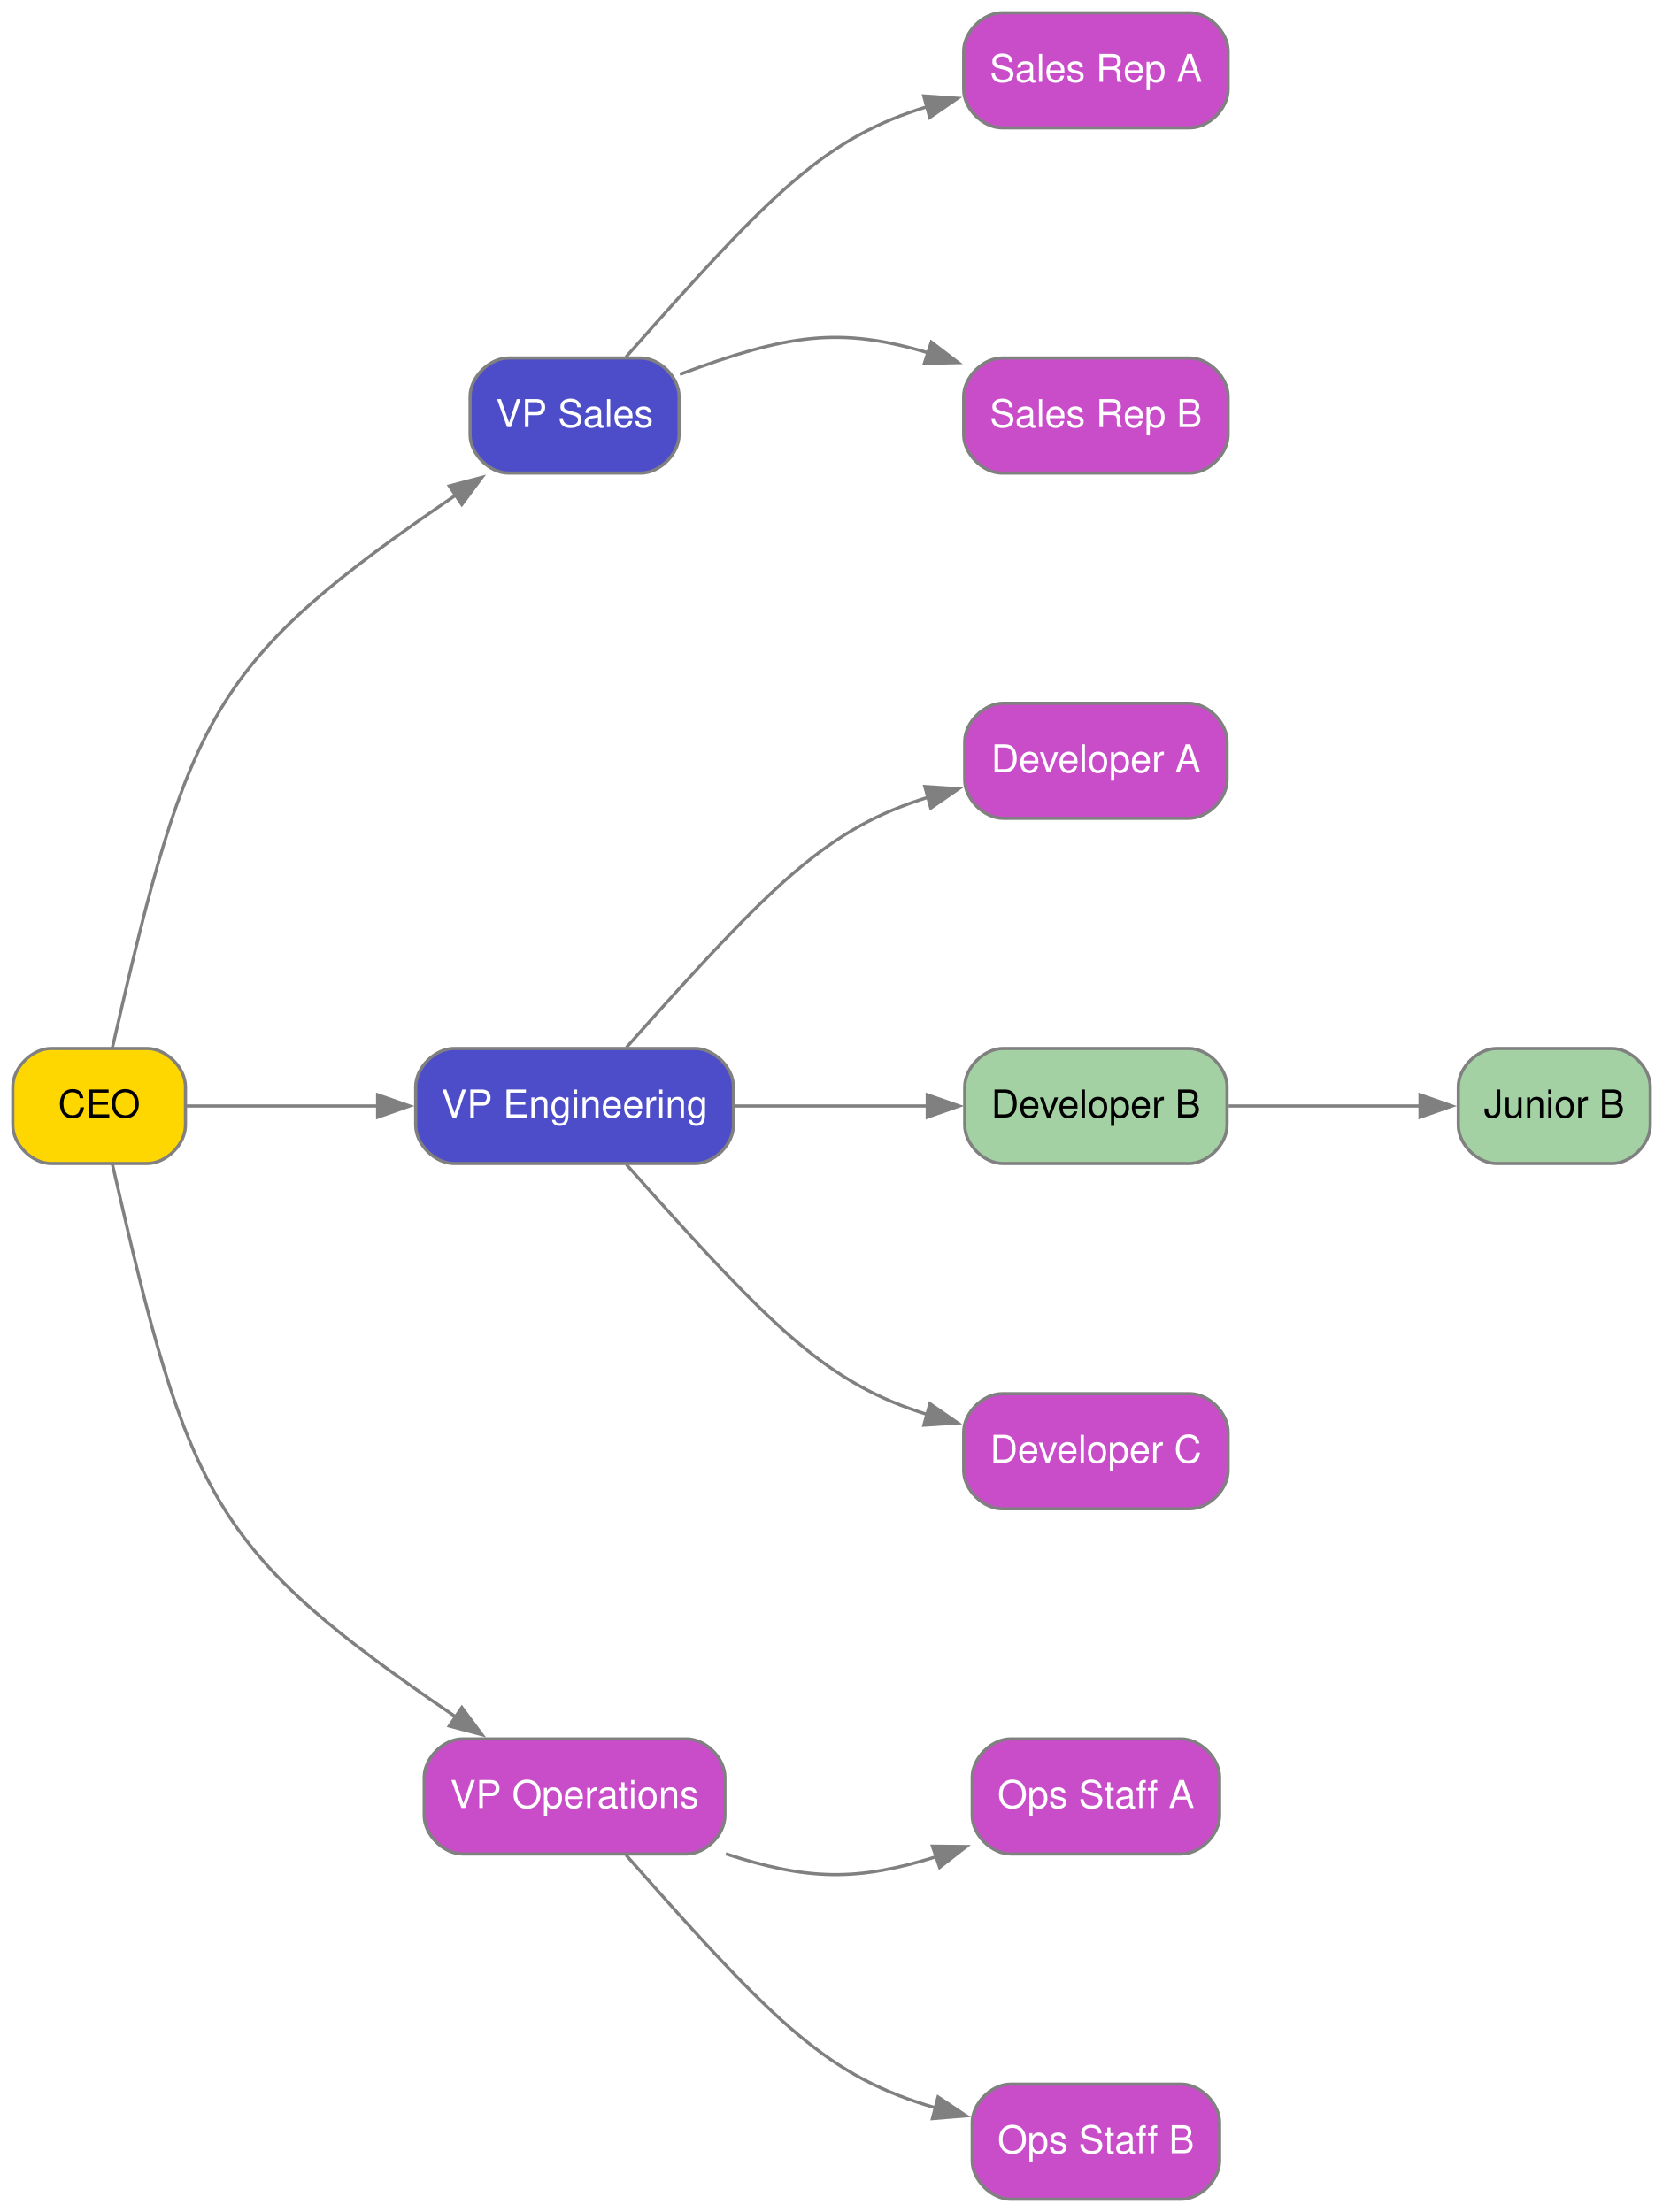
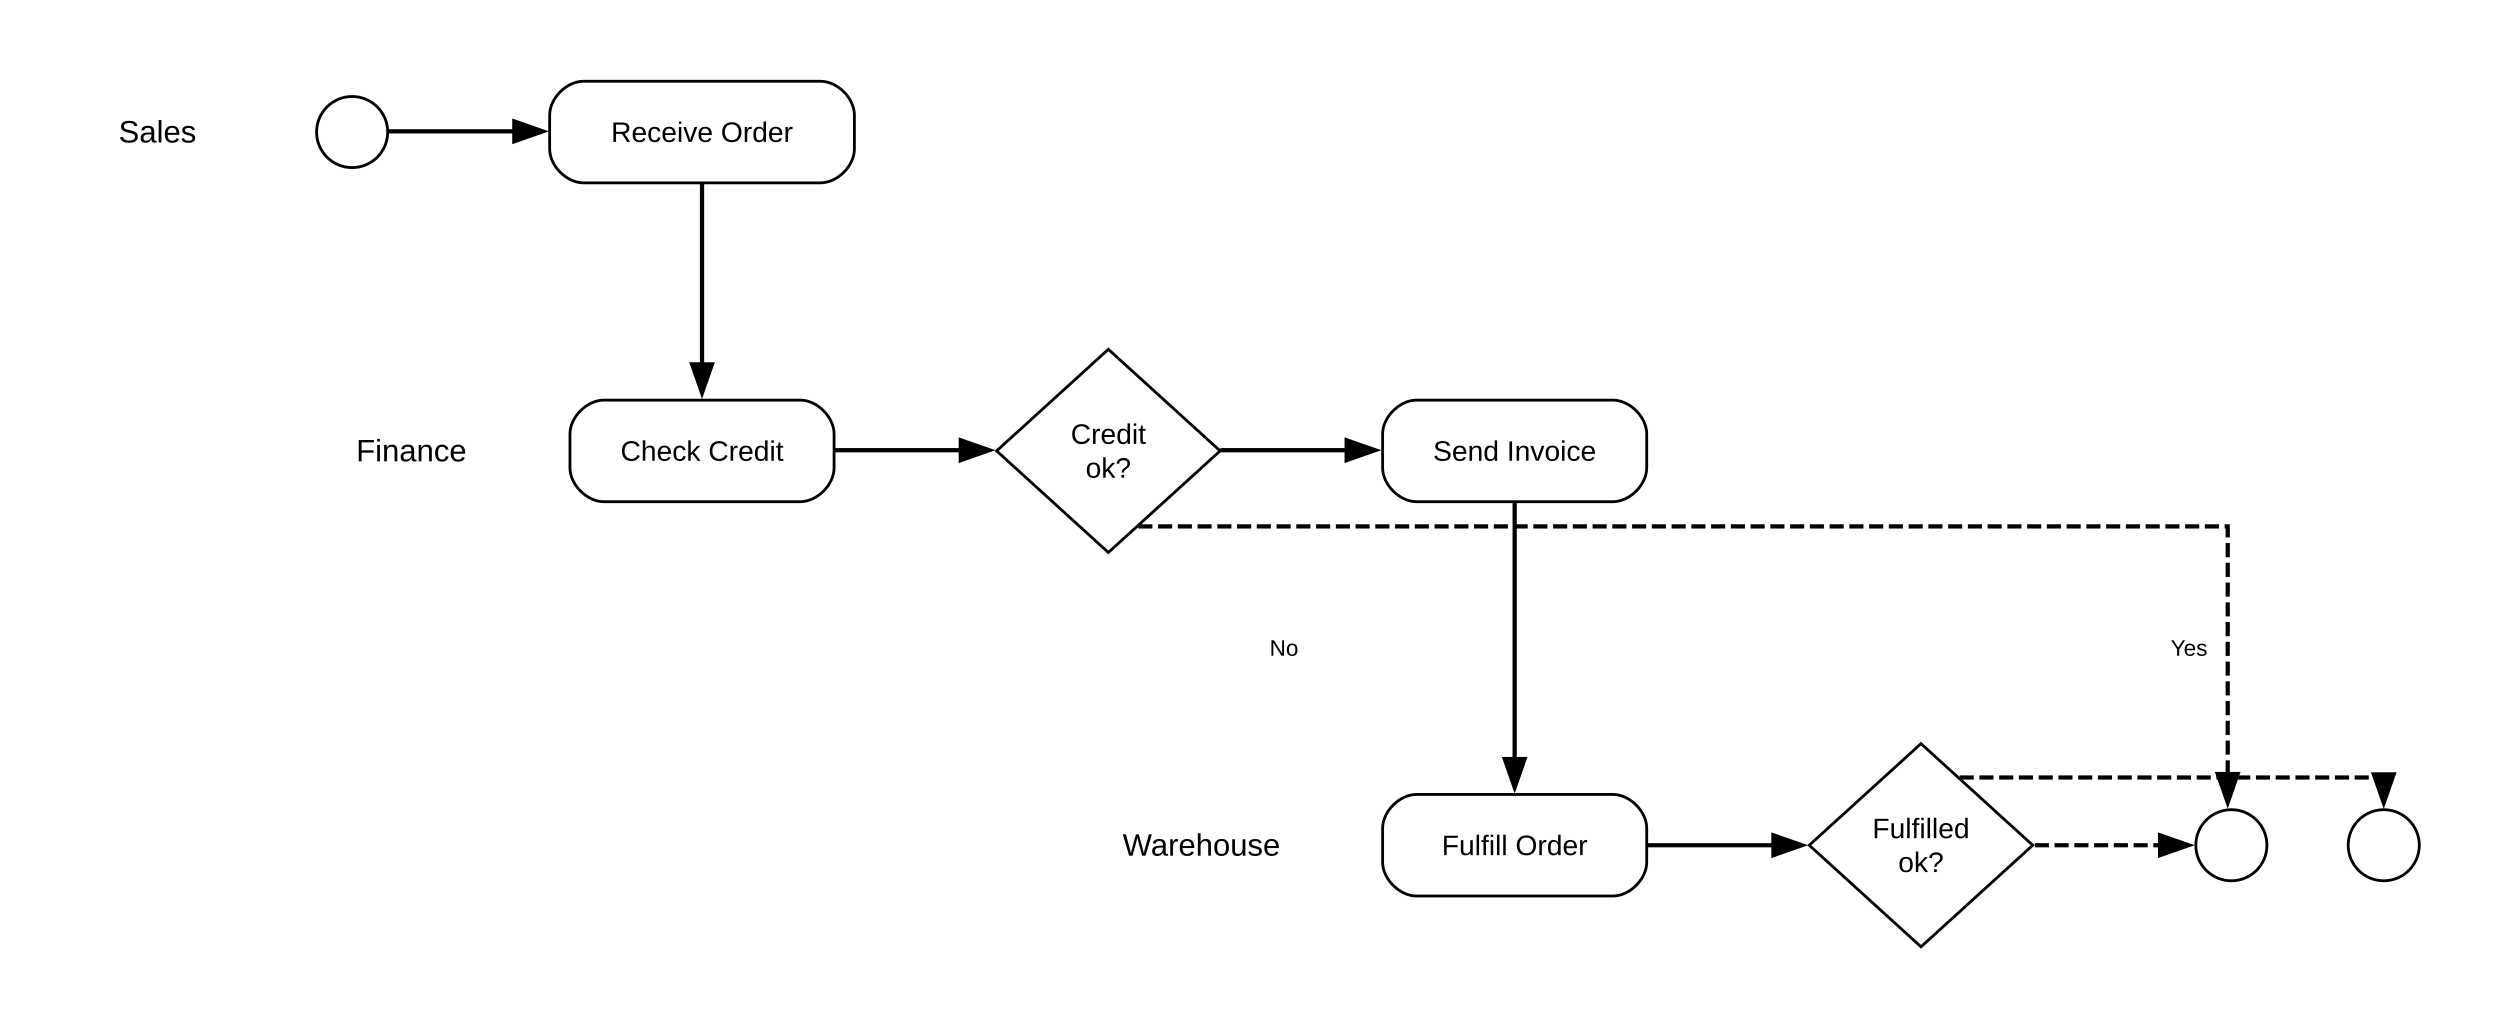
- <svg xmlns="http://www.w3.org/2000/svg" width="520pt" height="692pt" viewBox="0.00 0.00 520.00 692.00">
-   <g id="graph0" class="graph" transform="scale(1 1) rotate(0) translate(4 688)">
-     <polygon fill="white" stroke="none" points="-4,4 -4,-688 516.12,-688 516.12,4 -4,4" />
+ <svg xmlns="http://www.w3.org/2000/svg" width="886pt" height="364pt" viewBox="0.00 0.00 886.00 364.00">
+   <g id="graph0" class="graph" transform="scale(1 1) rotate(0) translate(28.8 335.55)">
+     <polygon fill="white" stroke="none" points="-28.8,28.8 -28.8,-335.55 857.4,-335.55 857.4,28.8 -28.8,28.8" />
    <g id="node1" class="node">
-       <path fill="#ffd700" stroke="#808080" d="M42,-360C42,-360 12,-360 12,-360 6,-360 0,-354 0,-348 0,-348 0,-336 0,-336 0,-330 6,-324 12,-324 12,-324 42,-324 42,-324 48,-324 54,-330 54,-336 54,-336 54,-348 54,-348 54,-354 48,-360 42,-360" />
-       <text xml:space="preserve" text-anchor="middle" x="27" y="-338.4" font-family="Helvetica,sans-Serif" font-size="12.00">CEO</text>
+       <text xml:space="preserve" text-anchor="middle" x="27" y="-285.05" font-family="Arial" font-size="11.00">Sales</text>
    </g>
    <g id="node2" class="node">
-       <path fill="#4d4dc9" stroke="#808080" d="M196.38,-576C196.38,-576 155.02,-576 155.02,-576 149.02,-576 143.02,-570 143.02,-564 143.02,-564 143.02,-552 143.02,-552 143.02,-546 149.02,-540 155.02,-540 155.02,-540 196.38,-540 196.38,-540 202.38,-540 208.38,-546 208.38,-552 208.38,-552 208.38,-564 208.38,-564 208.38,-570 202.38,-576 196.38,-576" />
-       <text xml:space="preserve" text-anchor="middle" x="175.7" y="-554.4" font-family="Helvetica,sans-Serif" font-size="12.00" fill="white">VP Sales</text>
+       <text xml:space="preserve" text-anchor="middle" x="117" y="-172.05" font-family="Arial" font-size="11.00">Finance</text>
+     </g>
+     <g id="node3" class="node">
+       <text xml:space="preserve" text-anchor="middle" x="397" y="-32.3" font-family="Arial" font-size="11.00">Warehouse</text>
+     </g>
+     <g id="node4" class="node">
+       <ellipse fill="none" stroke="black" cx="96" cy="-288.75" rx="12.6" ry="12.6" />
+     </g>
+     <g id="node5" class="node">
+       <path fill="white" stroke="black" d="M262,-306.75C262,-306.75 178,-306.75 178,-306.75 172,-306.75 166,-300.75 166,-294.75 166,-294.75 166,-282.75 166,-282.75 166,-276.75 172,-270.75 178,-270.75 178,-270.75 262,-270.75 262,-270.75 268,-270.75 274,-276.75 274,-282.75 274,-282.75 274,-294.75 274,-294.75 274,-300.75 268,-306.75 262,-306.75" />
+       <text xml:space="preserve" text-anchor="middle" x="220" y="-285.25" font-family="Arial" font-size="10.00">Receive Order</text>
    </g>
    <g id="edge1" class="edge">
-       <path fill="none" stroke="#808080" d="M31.13,-360.15C55.2,-465.35 62.12,-480.97 138.83,-533.31" />
-       <polygon fill="#808080" stroke="#808080" points="136.51,-535.97 146.76,-538.68 140.44,-530.17 136.51,-535.97" />
+       <path fill="none" stroke="black" stroke-width="1.5" d="M108.8,-289C108.8,-289 153.48,-289 153.48,-289" />
+       <polygon fill="black" stroke="black" stroke-width="1.5" points="153.48,-292.5 163.48,-289 153.48,-285.5 153.48,-292.5" />
    </g>
-     <g id="node3" class="node">
-       <path fill="#4d4dc9" stroke="#808080" d="M213.39,-360C213.39,-360 138,-360 138,-360 132,-360 126,-354 126,-348 126,-348 126,-336 126,-336 126,-330 132,-324 138,-324 138,-324 213.39,-324 213.39,-324 219.39,-324 225.39,-330 225.39,-336 225.39,-336 225.39,-348 225.39,-348 225.39,-354 219.39,-360 213.39,-360" />
-       <text xml:space="preserve" text-anchor="middle" x="175.7" y="-338.4" font-family="Helvetica,sans-Serif" font-size="12.00" fill="white">VP Engineering</text>
+     <g id="node9" class="node">
+       <path fill="white" stroke="black" d="M254.8,-193.75C254.8,-193.75 185.2,-193.75 185.2,-193.75 179.2,-193.75 173.2,-187.75 173.2,-181.75 173.2,-181.75 173.2,-169.75 173.2,-169.75 173.2,-163.75 179.2,-157.75 185.2,-157.75 185.2,-157.75 254.8,-157.75 254.8,-157.75 260.8,-157.75 266.8,-163.75 266.8,-169.75 266.8,-169.75 266.8,-181.75 266.8,-181.75 266.8,-187.75 260.8,-193.75 254.8,-193.75" />
+       <text xml:space="preserve" text-anchor="middle" x="220" y="-172.25" font-family="Arial" font-size="10.00">Check Credit</text>
+     </g>
+     <g id="edge7" class="edge">
+       <path fill="none" stroke="black" stroke-width="1.5" d="M220,-270.34C220,-270.34 220,-206.42 220,-206.42" />
+       <polygon fill="black" stroke="black" stroke-width="1.5" points="223.5,-206.42 220,-196.42 216.5,-206.42 223.5,-206.42" />
+     </g>
+     <g id="node6" class="node">
+ </g>
+     <g id="node7" class="node">
+ </g>
+     <g id="node8" class="node">
+ </g>
+     <g id="node10" class="node">
+       <polygon fill="none" stroke="black" points="364,-211.75 324.4,-175.75 364,-139.75 403.6,-175.75 364,-211.75" />
+       <text xml:space="preserve" text-anchor="middle" x="364" y="-178.25" font-family="Arial" font-size="10.00">Credit</text>
+       <text xml:space="preserve" text-anchor="middle" x="364" y="-166.25" font-family="Arial" font-size="10.00">ok?</text>
    </g>
    <g id="edge2" class="edge">
-       <path fill="none" stroke="#808080" d="M54.42,-342C70.11,-342 83.97,-342 114.2,-342" />
-       <polygon fill="#808080" stroke="#808080" points="114.1,-345.5 124.1,-342 114.1,-338.5 114.1,-345.5" />
+       <path fill="none" stroke="black" stroke-width="1.5" d="M267.15,-176C267.15,-176 311.71,-176 311.71,-176" />
+       <polygon fill="black" stroke="black" stroke-width="1.5" points="311.71,-179.5 321.71,-176 311.71,-172.5 311.71,-179.5" />
    </g>
-     <g id="node4" class="node">
-       <path fill="#c94dc9" stroke="#808080" d="M210.72,-144C210.72,-144 140.67,-144 140.67,-144 134.67,-144 128.67,-138 128.67,-132 128.67,-132 128.67,-120 128.67,-120 128.67,-114 134.67,-108 140.67,-108 140.67,-108 210.72,-108 210.72,-108 216.72,-108 222.72,-114 222.72,-120 222.72,-120 222.72,-132 222.72,-132 222.72,-138 216.72,-144 210.72,-144" />
-       <text xml:space="preserve" text-anchor="middle" x="175.7" y="-122.4" font-family="Helvetica,sans-Serif" font-size="12.00" fill="white">VP Operations</text>
+     <g id="node11" class="node">
+       <path fill="white" stroke="black" d="M542.8,-193.75C542.8,-193.75 473.2,-193.75 473.2,-193.75 467.2,-193.75 461.2,-187.75 461.2,-181.75 461.2,-181.75 461.2,-169.75 461.2,-169.75 461.2,-163.75 467.2,-157.75 473.2,-157.75 473.2,-157.75 542.8,-157.75 542.8,-157.75 548.8,-157.75 554.8,-163.75 554.8,-169.75 554.8,-169.75 554.8,-181.75 554.8,-181.75 554.8,-187.75 548.8,-193.75 542.8,-193.75" />
+       <text xml:space="preserve" text-anchor="middle" x="508" y="-172.25" font-family="Arial" font-size="10.00">Send Invoice</text>
    </g>
    <g id="edge3" class="edge">
-       <path fill="none" stroke="#808080" d="M31.13,-323.85C55.2,-218.65 62.12,-203.03 138.83,-150.69" />
-       <polygon fill="#808080" stroke="#808080" points="140.44,-153.83 146.76,-145.32 136.51,-148.03 140.44,-153.83" />
+       <path fill="none" stroke="black" stroke-width="1.5" d="M403.73,-176C403.73,-176 448.46,-176 448.46,-176" />
+       <polygon fill="black" stroke="black" stroke-width="1.5" points="448.46,-179.5 458.46,-176 448.46,-172.5 448.46,-179.5" />
    </g>
-     <g id="node5" class="node">
-       <path fill="#c94dc9" stroke="#808080" d="M368.09,-684C368.09,-684 309.39,-684 309.39,-684 303.39,-684 297.39,-678 297.39,-672 297.39,-672 297.39,-660 297.39,-660 297.39,-654 303.39,-648 309.39,-648 309.39,-648 368.09,-648 368.09,-648 374.09,-648 380.09,-654 380.09,-660 380.09,-660 380.09,-672 380.09,-672 380.09,-678 374.09,-684 368.09,-684" />
-       <text xml:space="preserve" text-anchor="middle" x="338.74" y="-662.4" font-family="Helvetica,sans-Serif" font-size="12.00" fill="white">Sales Rep A</text>
+     <g id="node18" class="node">
+       <ellipse fill="none" stroke="black" cx="762" cy="-36" rx="12.6" ry="12.6" />
+     </g>
+     <g id="edge9" class="edge">
+       <path fill="none" stroke="black" stroke-width="1.5" stroke-dasharray="5,2" d="M374.61,-149C437.7,-149 760.7,-149 760.7,-149 760.7,-149 760.7,-61.23 760.7,-61.23" />
+       <polygon fill="black" stroke="black" stroke-width="1.5" points="764.2,-61.23 760.7,-51.23 757.2,-61.23 764.2,-61.23" />
+       <text xml:space="preserve" text-anchor="middle" x="426.25" y="-103.15" font-family="Arial" font-size="8.00">No</text>
+     </g>
+     <g id="node15" class="node">
+       <path fill="white" stroke="black" d="M542.8,-54C542.8,-54 473.2,-54 473.2,-54 467.2,-54 461.2,-48 461.2,-42 461.2,-42 461.2,-30 461.2,-30 461.2,-24 467.2,-18 473.2,-18 473.2,-18 542.8,-18 542.8,-18 548.8,-18 554.8,-24 554.8,-30 554.8,-30 554.8,-42 554.8,-42 554.8,-48 548.8,-54 542.8,-54" />
+       <text xml:space="preserve" text-anchor="middle" x="508" y="-32.5" font-family="Arial" font-size="10.00">Fulfill Order</text>
+     </g>
+     <g id="edge8" class="edge">
+       <path fill="none" stroke="black" stroke-width="1.5" d="M508,-157.48C508,-157.48 508,-66.54 508,-66.54" />
+       <polygon fill="black" stroke="black" stroke-width="1.5" points="511.5,-66.54 508,-56.54 504.5,-66.54 511.5,-66.54" />
+     </g>
+     <g id="node12" class="node">
+ </g>
+     <g id="node13" class="node">
+ </g>
+     <g id="node14" class="node">
+ </g>
+     <g id="node16" class="node">
+       <polygon fill="none" stroke="black" points="652,-72 612.4,-36 652,0 691.6,-36 652,-72" />
+       <text xml:space="preserve" text-anchor="middle" x="652" y="-38.5" font-family="Arial" font-size="10.00">Fulfilled</text>
+       <text xml:space="preserve" text-anchor="middle" x="652" y="-26.5" font-family="Arial" font-size="10.00">ok?</text>
    </g>
    <g id="edge4" class="edge">
-       <path fill="none" stroke="#808080" d="M191.77,-576.3C237.96,-628.7 254.44,-644.91 286.07,-654.66" />
-       <polygon fill="#808080" stroke="#808080" points="284.91,-657.97 295.48,-657.24 286.76,-651.22 284.91,-657.97" />
+       <path fill="none" stroke="black" stroke-width="1.5" d="M555.15,-36C555.15,-36 599.71,-36 599.71,-36" />
+       <polygon fill="black" stroke="black" stroke-width="1.5" points="599.71,-39.5 609.71,-36 599.71,-32.5 599.71,-39.5" />
    </g>
-     <g id="node6" class="node">
-       <path fill="#c94dc9" stroke="#808080" d="M368.09,-576C368.09,-576 309.39,-576 309.39,-576 303.39,-576 297.39,-570 297.39,-564 297.39,-564 297.39,-552 297.39,-552 297.39,-546 303.39,-540 309.39,-540 309.39,-540 368.09,-540 368.09,-540 374.09,-540 380.09,-546 380.09,-552 380.09,-552 380.09,-564 380.09,-564 380.09,-570 374.09,-576 368.09,-576" />
-       <text xml:space="preserve" text-anchor="middle" x="338.74" y="-554.4" font-family="Helvetica,sans-Serif" font-size="12.00" fill="white">Sales Rep B</text>
+     <g id="node17" class="node">
+       <ellipse fill="none" stroke="black" cx="816" cy="-36" rx="12.6" ry="12.6" />
    </g>
    <g id="edge5" class="edge">
-       <path fill="none" stroke="#808080" d="M208.63,-570.9C242.71,-583.6 258.74,-585.83 286.37,-577.6" />
-       <polygon fill="#808080" stroke="#808080" points="287.27,-580.99 295.69,-574.56 285.1,-574.33 287.27,-580.99" />
-     </g>
-     <g id="node7" class="node">
-       <path fill="#c94dc9" stroke="#808080" d="M367.76,-468C367.76,-468 309.72,-468 309.72,-468 303.72,-468 297.72,-462 297.72,-456 297.72,-456 297.72,-444 297.72,-444 297.72,-438 303.72,-432 309.72,-432 309.72,-432 367.76,-432 367.76,-432 373.76,-432 379.76,-438 379.76,-444 379.76,-444 379.76,-456 379.76,-456 379.76,-462 373.76,-468 367.76,-468" />
-       <text xml:space="preserve" text-anchor="middle" x="338.74" y="-446.4" font-family="Helvetica,sans-Serif" font-size="12.00" fill="white">Developer A</text>
+       <path fill="none" stroke="black" stroke-width="1.5" stroke-dasharray="5,2" d="M665.7,-60C705.12,-60 816,-60 816,-60 816,-60 816,-58.88 816,-58.88" />
+       <polygon fill="black" stroke="black" stroke-width="1.5" points="819.5,-61.11 816,-51.11 812.5,-61.11 819.5,-61.11" />
+       <text xml:space="preserve" text-anchor="middle" x="747" y="-103.15" font-family="Arial" font-size="8.00">Yes</text>
    </g>
    <g id="edge6" class="edge">
-       <path fill="none" stroke="#808080" d="M191.9,-360.3C238.47,-412.69 255.04,-428.9 286.48,-438.66" />
-       <polygon fill="#808080" stroke="#808080" points="285.24,-441.94 295.81,-441.23 287.1,-435.2 285.24,-441.94" />
-     </g>
-     <g id="node8" class="node">
-       <path fill="#a3d1a3" stroke="#808080" d="M367.76,-360C367.76,-360 309.72,-360 309.72,-360 303.72,-360 297.72,-354 297.72,-348 297.72,-348 297.72,-336 297.72,-336 297.72,-330 303.72,-324 309.72,-324 309.72,-324 367.76,-324 367.76,-324 373.76,-324 379.76,-330 379.76,-336 379.76,-336 379.76,-348 379.76,-348 379.76,-354 373.76,-360 367.76,-360" />
-       <text xml:space="preserve" text-anchor="middle" x="338.74" y="-338.4" font-family="Helvetica,sans-Serif" font-size="12.00">Developer B</text>
-     </g>
-     <g id="edge7" class="edge">
-       <path fill="none" stroke="#808080" d="M225.72,-342C254.74,-342 272.3,-342 286.35,-342" />
-       <polygon fill="#808080" stroke="#808080" points="286,-345.5 296,-342 286,-338.5 286,-345.5" />
-     </g>
-     <g id="node9" class="node">
-       <path fill="#c94dc9" stroke="#808080" d="M368.09,-252C368.09,-252 309.39,-252 309.39,-252 303.39,-252 297.39,-246 297.39,-240 297.39,-240 297.39,-228 297.39,-228 297.39,-222 303.39,-216 309.39,-216 309.39,-216 368.09,-216 368.09,-216 374.09,-216 380.09,-222 380.09,-228 380.09,-228 380.09,-240 380.09,-240 380.09,-246 374.09,-252 368.09,-252" />
-       <text xml:space="preserve" text-anchor="middle" x="338.74" y="-230.4" font-family="Helvetica,sans-Serif" font-size="12.00" fill="white">Developer C</text>
-     </g>
-     <g id="edge8" class="edge">
-       <path fill="none" stroke="#808080" d="M191.9,-323.7C238.35,-271.44 254.95,-255.18 286.24,-245.42" />
-       <polygon fill="#808080" stroke="#808080" points="286.82,-248.89 295.52,-242.84 284.94,-242.15 286.82,-248.89" />
-     </g>
-     <g id="node11" class="node">
-       <path fill="#c94dc9" stroke="#808080" d="M365.42,-144C365.42,-144 312.06,-144 312.06,-144 306.06,-144 300.06,-138 300.06,-132 300.06,-132 300.06,-120 300.06,-120 300.06,-114 306.06,-108 312.06,-108 312.06,-108 365.42,-108 365.42,-108 371.42,-108 377.42,-114 377.42,-120 377.42,-120 377.42,-132 377.42,-132 377.42,-138 371.42,-144 365.42,-144" />
-       <text xml:space="preserve" text-anchor="middle" x="338.74" y="-122.4" font-family="Helvetica,sans-Serif" font-size="12.00" fill="white">Ops Staff A</text>
-     </g>
-     <g id="edge10" class="edge">
-       <path fill="none" stroke="#808080" d="M222.99,-108.05C248.68,-99.69 263.94,-99.39 288.79,-107.14" />
-       <polygon fill="#808080" stroke="#808080" points="287.63,-110.44 298.22,-110.32 289.87,-103.81 287.63,-110.44" />
-     </g>
-     <g id="node12" class="node">
-       <path fill="#c94dc9" stroke="#808080" d="M365.42,-36C365.42,-36 312.06,-36 312.06,-36 306.06,-36 300.06,-30 300.06,-24 300.06,-24 300.06,-12 300.06,-12 300.06,-6 306.06,0 312.06,0 312.06,0 365.42,0 365.42,0 371.42,0 377.42,-6 377.42,-12 377.42,-12 377.42,-24 377.42,-24 377.42,-30 371.42,-36 365.42,-36" />
-       <text xml:space="preserve" text-anchor="middle" x="338.74" y="-14.4" font-family="Helvetica,sans-Serif" font-size="12.00" fill="white">Ops Staff B</text>
-     </g>
-     <g id="edge11" class="edge">
-       <path fill="none" stroke="#808080" d="M191.77,-107.7C239.21,-53.88 255.31,-38.24 288.68,-28.56" />
-       <polygon fill="#808080" stroke="#808080" points="289.38,-31.99 298.18,-26.09 287.62,-25.22 289.38,-31.99" />
-     </g>
-     <g id="node10" class="node">
-       <path fill="#a3d1a3" stroke="#808080" d="M500.12,-360C500.12,-360 464.09,-360 464.09,-360 458.09,-360 452.09,-354 452.09,-348 452.09,-348 452.09,-336 452.09,-336 452.09,-330 458.09,-324 464.09,-324 464.09,-324 500.12,-324 500.12,-324 506.12,-324 512.12,-330 512.12,-336 512.12,-336 512.12,-348 512.12,-348 512.12,-354 506.12,-360 500.12,-360" />
-       <text xml:space="preserve" text-anchor="middle" x="482.1" y="-338.4" font-family="Helvetica,sans-Serif" font-size="12.00">Junior B</text>
-     </g>
-     <g id="edge9" class="edge">
-       <path fill="none" stroke="#808080" d="M380.25,-342C410.33,-342 426.79,-342 440.28,-342" />
-       <polygon fill="#808080" stroke="#808080" points="440.12,-345.5 450.12,-342 440.12,-338.5 440.12,-345.5" />
+       <path fill="none" stroke="black" stroke-width="1.5" stroke-dasharray="5,2" d="M692.34,-36C692.34,-36 736.74,-36 736.74,-36" />
+       <polygon fill="black" stroke="black" stroke-width="1.5" points="736.74,-39.5 746.74,-36 736.74,-32.5 736.74,-39.5" />
    </g>
  </g>
</svg>
